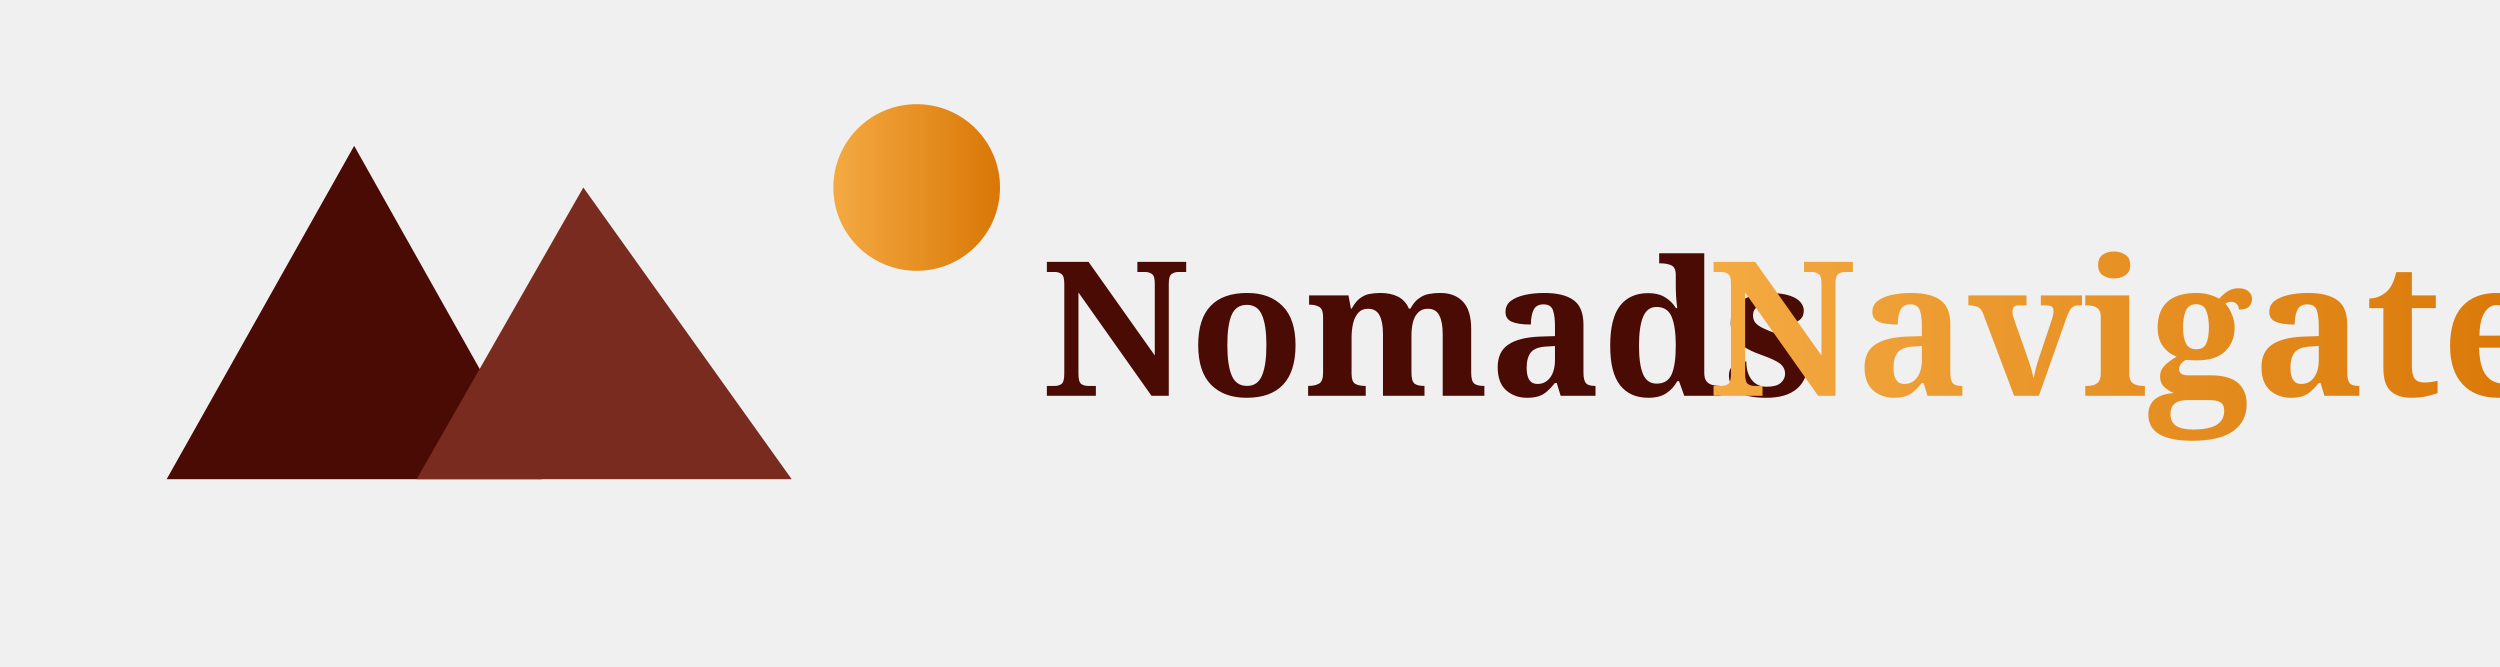
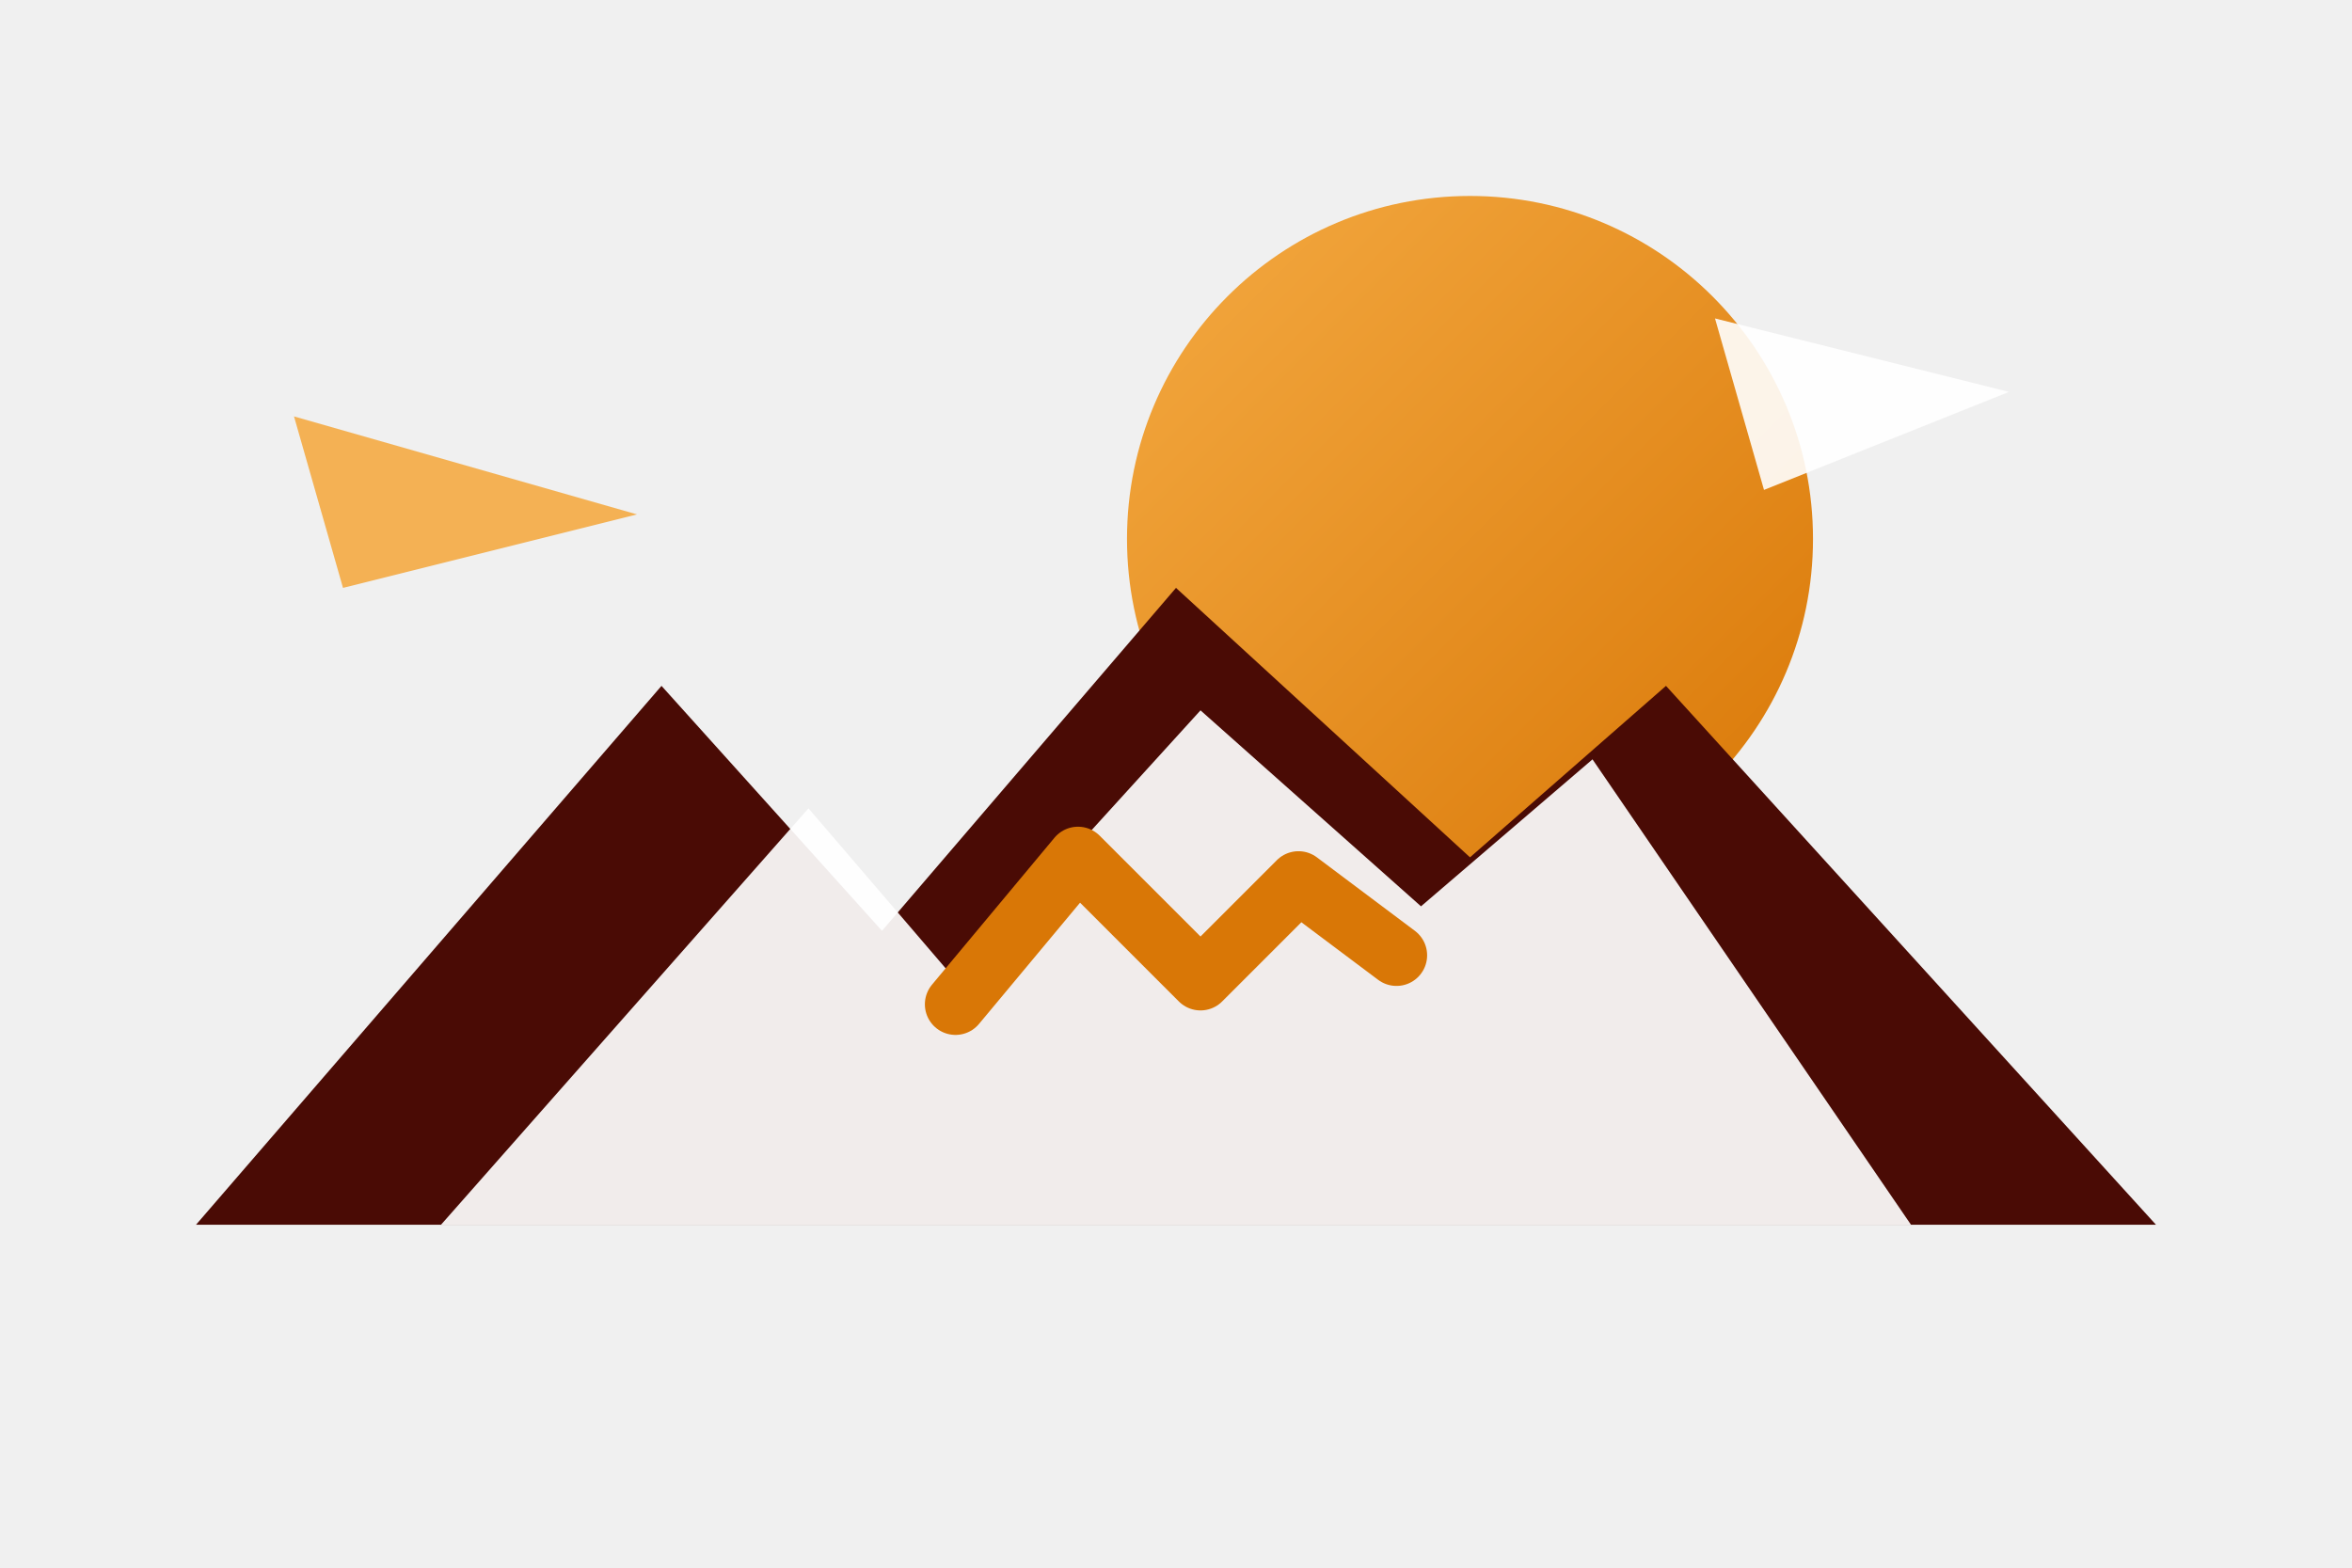
- <svg xmlns="http://www.w3.org/2000/svg" width="240" height="64" viewBox="0 0 240 64" role="img" aria-label="Nomads Navigate Nepal logo">
+ <svg xmlns="http://www.w3.org/2000/svg" width="96" height="64" viewBox="0 0 96 64" role="img" aria-label="Nomads Navigate Nepal logo mark" preserveAspectRatio="xMidYMid meet">
  <defs>
-     <linearGradient id="g1" x1="0" x2="1" y1="0" y2="0">
+     <linearGradient id="sun" x1="0" y1="0" x2="1" y2="1">
      <stop offset="0%" stop-color="#F4AA42" />
      <stop offset="100%" stop-color="#D97706" />
    </linearGradient>
  </defs>
-   <g transform="translate(4,6)">
-     <path d="M12 40 L30 8 L48 40 Z" fill="#4A0B05" />
-     <path d="M36 40 L52 12 L72 40 Z" fill="#7a2b1f" />
-     <circle cx="84" cy="12" r="8" fill="url(#g1)" />
-   </g>
-   <g transform="translate(100,44)">
-     <text x="0" y="-6" font-family="Cinzel, serif" font-size="18" fill="#4A0B05" font-weight="700">Nomads</text>
-     <text x="64" y="-6" font-family="Cinzel, serif" font-size="18" fill="url(#g1)" font-weight="700">Navigate</text>
-     <text x="140" y="-6" font-family="Cinzel, serif" font-size="18" fill="#4A0B05" font-weight="700">Nepal</text>
-   </g>
+   <circle cx="60" cy="22" r="14" fill="url(#sun)" />
+   <path d="M8 50L27 28l9 10 12-14 12 11 8-7 20 22H8Z" fill="#4A0B05" />
+   <path d="M18 50L33 33l6 7 10-11 9 8 7-6 13 19H18Z" fill="#FFFFFF" opacity="0.92" />
+   <path d="M39 41l5-6 5 5 4-4 4 3" fill="none" stroke="#D97706" stroke-width="2.5" stroke-linecap="round" stroke-linejoin="round" />
+   <path d="M12 17l14 4-12 3z" fill="#F4AA42" opacity="0.9" />
+   <path d="M70 13l12 3-10 4z" fill="#FFFFFF" opacity="0.9" />
</svg>
